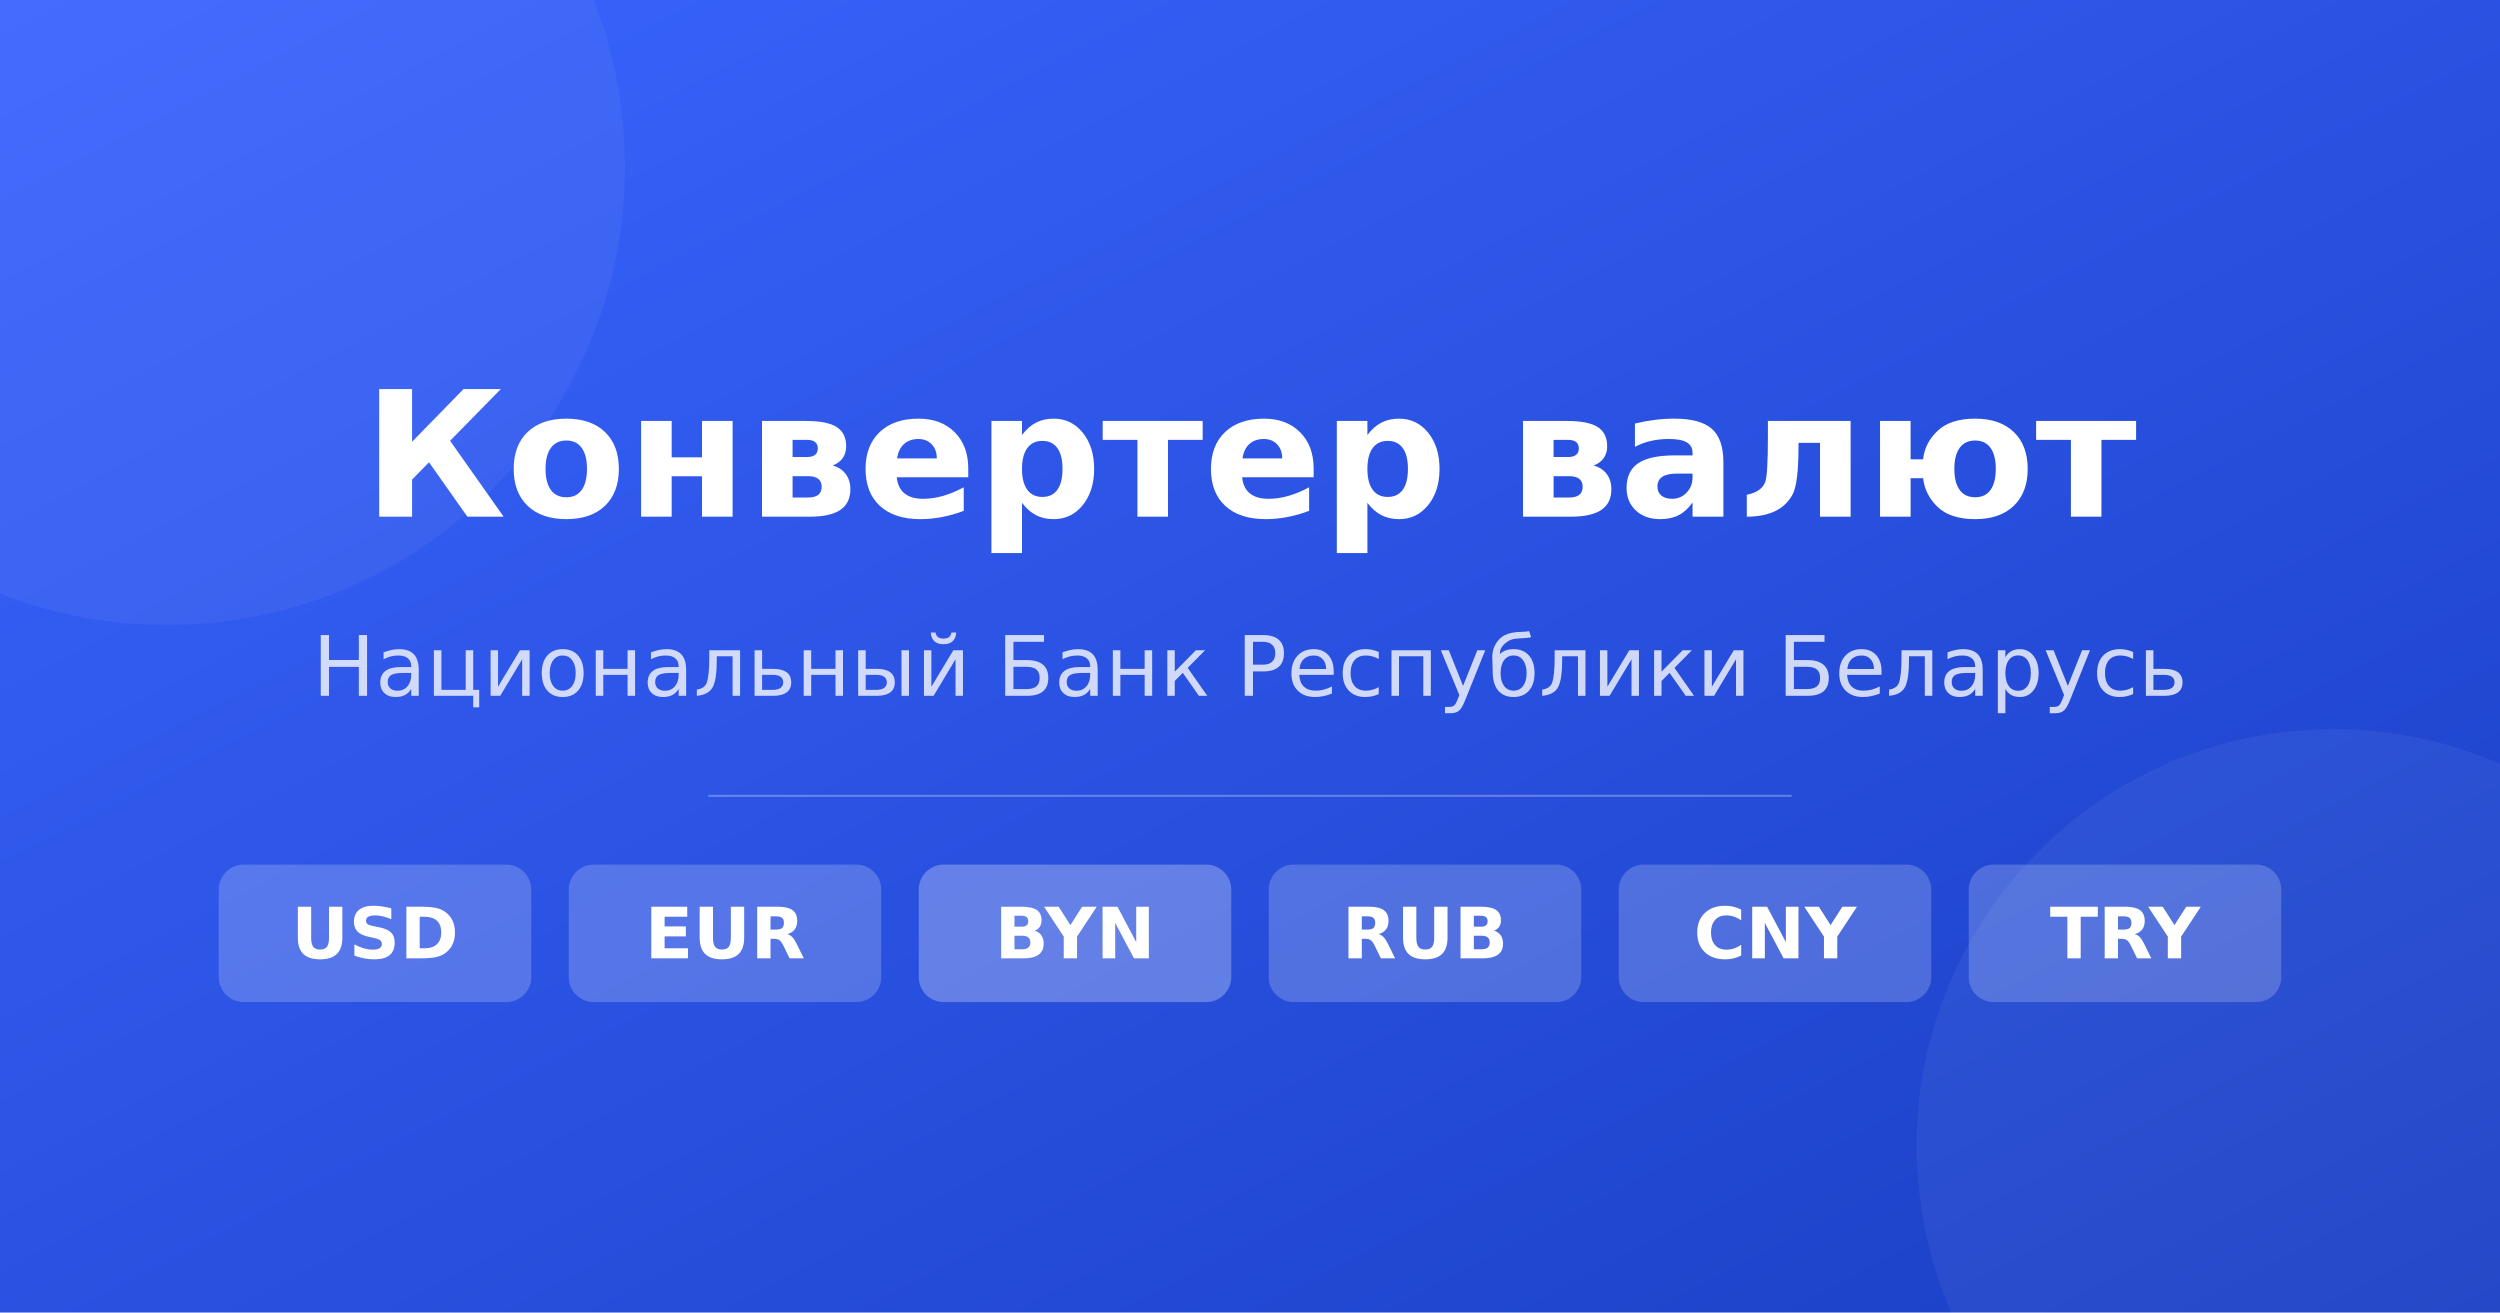
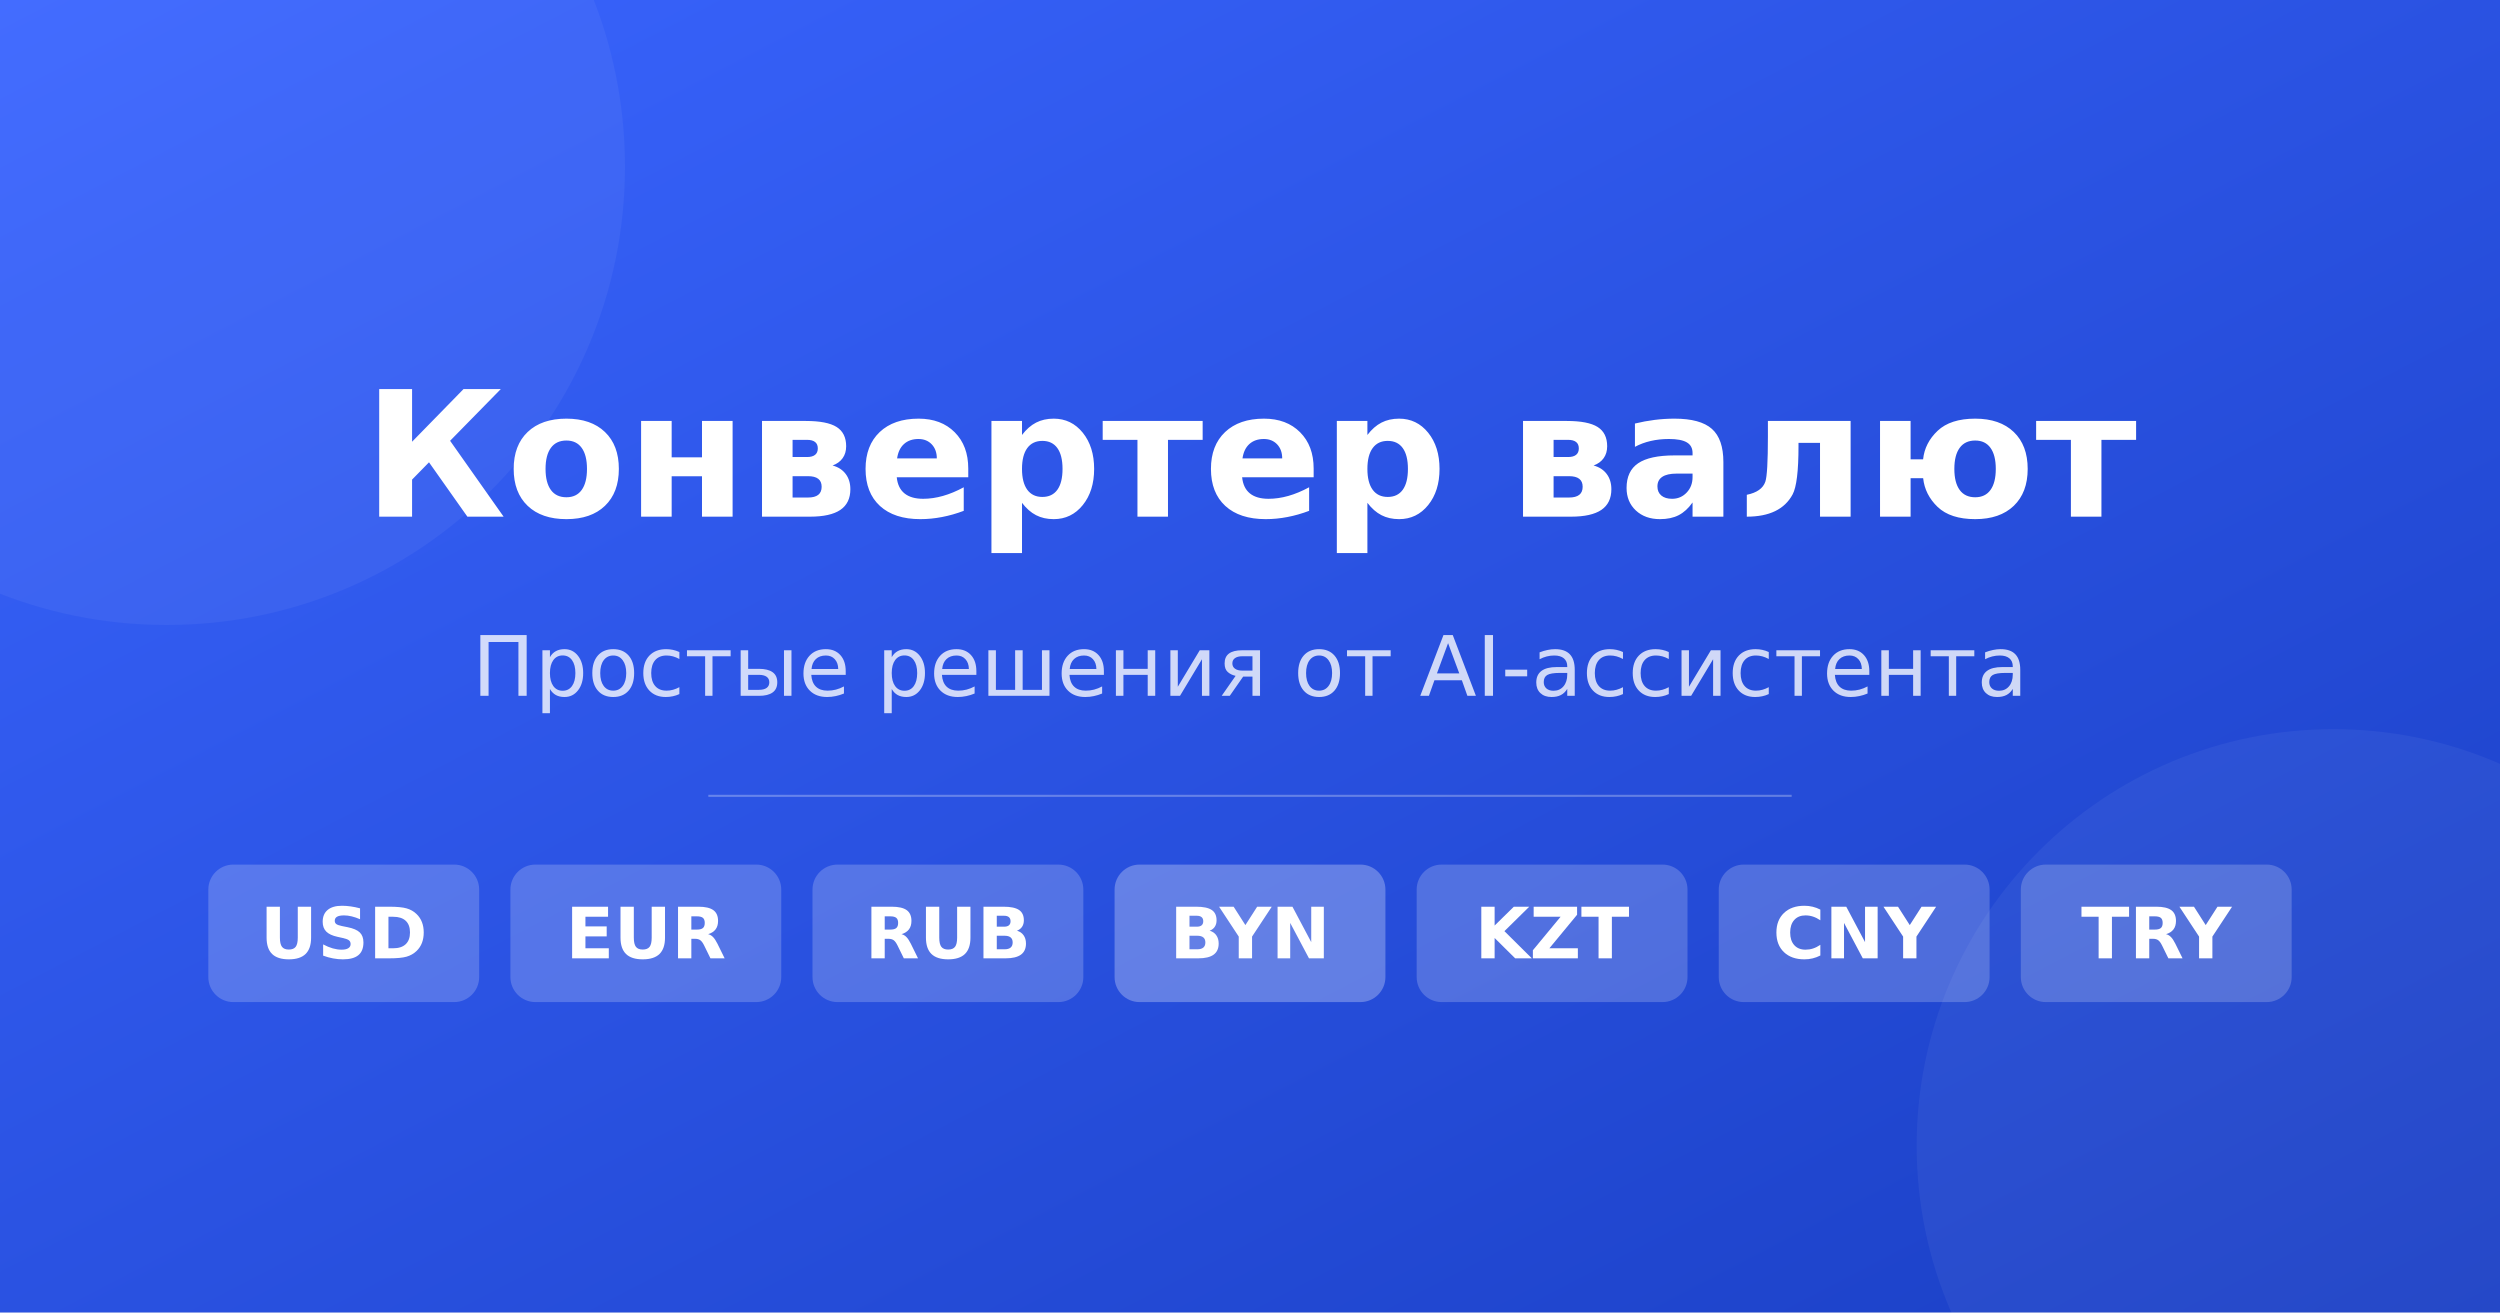
<svg xmlns="http://www.w3.org/2000/svg" width="1200" height="630">
  <defs>
    <linearGradient id="bg" x1="0" y1="0" x2="1" y2="1" gradientUnits="objectBoundingBox">
      <stop offset="0%" stop-color="#3a65ff" />
      <stop offset="100%" stop-color="#1a3fc4" />
    </linearGradient>
  </defs>
  <rect width="1200" height="630" fill="url(#bg)" />
  <circle cx="80" cy="80" r="220" fill="rgba(255,255,255,0.05)" />
  <circle cx="1120" cy="550" r="200" fill="rgba(255,255,255,0.05)" />
  <text x="600" y="248" text-anchor="middle" font-family="DejaVu Sans, sans-serif" font-size="84" font-weight="bold" fill="white">Конвертер валют</text>
-   <text x="600" y="334" text-anchor="middle" font-family="DejaVu Sans, sans-serif" font-size="40" fill="rgba(255,255,255,0.78)">Национальный Банк Республики Беларусь</text>
+   <text x="600" y="334" text-anchor="middle" font-family="DejaVu Sans, sans-serif" font-size="40" fill="rgba(255,255,255,0.78)">Простые решения от AI-ассистента</text>
  <line x1="340" y1="382" x2="860" y2="382" stroke="rgba(255,255,255,0.28)" stroke-width="1" />
-   <rect x="105" y="415" width="150" height="66" rx="12" fill="rgba(255,255,255,0.20)" />
-   <text x="180" y="460" text-anchor="middle" font-family="DejaVu Sans, sans-serif" font-size="34" font-weight="bold" fill="white">USD</text>
-   <rect x="273" y="415" width="150" height="66" rx="12" fill="rgba(255,255,255,0.20)" />
-   <text x="348" y="460" text-anchor="middle" font-family="DejaVu Sans, sans-serif" font-size="34" font-weight="bold" fill="white">EUR</text>
-   <rect x="441" y="415" width="150" height="66" rx="12" fill="rgba(255,255,255,0.28)" />
-   <text x="516" y="460" text-anchor="middle" font-family="DejaVu Sans, sans-serif" font-size="34" font-weight="bold" fill="white">BYN</text>
-   <rect x="609" y="415" width="150" height="66" rx="12" fill="rgba(255,255,255,0.20)" />
-   <text x="684" y="460" text-anchor="middle" font-family="DejaVu Sans, sans-serif" font-size="34" font-weight="bold" fill="white">RUB</text>
-   <rect x="777" y="415" width="150" height="66" rx="12" fill="rgba(255,255,255,0.20)" />
-   <text x="852" y="460" text-anchor="middle" font-family="DejaVu Sans, sans-serif" font-size="34" font-weight="bold" fill="white">CNY</text>
-   <rect x="945" y="415" width="150" height="66" rx="12" fill="rgba(255,255,255,0.20)" />
-   <text x="1020" y="460" text-anchor="middle" font-family="DejaVu Sans, sans-serif" font-size="34" font-weight="bold" fill="white">TRY</text>
+   <rect x="100" y="415" width="130" height="66" rx="12" fill="rgba(255,255,255,0.20)" />
+   <text x="165" y="460" text-anchor="middle" font-family="DejaVu Sans, sans-serif" font-size="34" font-weight="bold" fill="white">USD</text>
+   <rect x="245" y="415" width="130" height="66" rx="12" fill="rgba(255,255,255,0.20)" />
+   <text x="310" y="460" text-anchor="middle" font-family="DejaVu Sans, sans-serif" font-size="34" font-weight="bold" fill="white">EUR</text>
+   <rect x="390" y="415" width="130" height="66" rx="12" fill="rgba(255,255,255,0.20)" />
+   <text x="455" y="460" text-anchor="middle" font-family="DejaVu Sans, sans-serif" font-size="34" font-weight="bold" fill="white">RUB</text>
+   <rect x="535" y="415" width="130" height="66" rx="12" fill="rgba(255,255,255,0.28)" />
+   <text x="600" y="460" text-anchor="middle" font-family="DejaVu Sans, sans-serif" font-size="34" font-weight="bold" fill="white">BYN</text>
+   <rect x="680" y="415" width="130" height="66" rx="12" fill="rgba(255,255,255,0.20)" />
+   <text x="745" y="460" text-anchor="middle" font-family="DejaVu Sans, sans-serif" font-size="34" font-weight="bold" fill="white">KZT</text>
+   <rect x="825" y="415" width="130" height="66" rx="12" fill="rgba(255,255,255,0.20)" />
+   <text x="890" y="460" text-anchor="middle" font-family="DejaVu Sans, sans-serif" font-size="34" font-weight="bold" fill="white">CNY</text>
+   <rect x="970" y="415" width="130" height="66" rx="12" fill="rgba(255,255,255,0.20)" />
+   <text x="1035" y="460" text-anchor="middle" font-family="DejaVu Sans, sans-serif" font-size="34" font-weight="bold" fill="white">TRY</text>
</svg>
